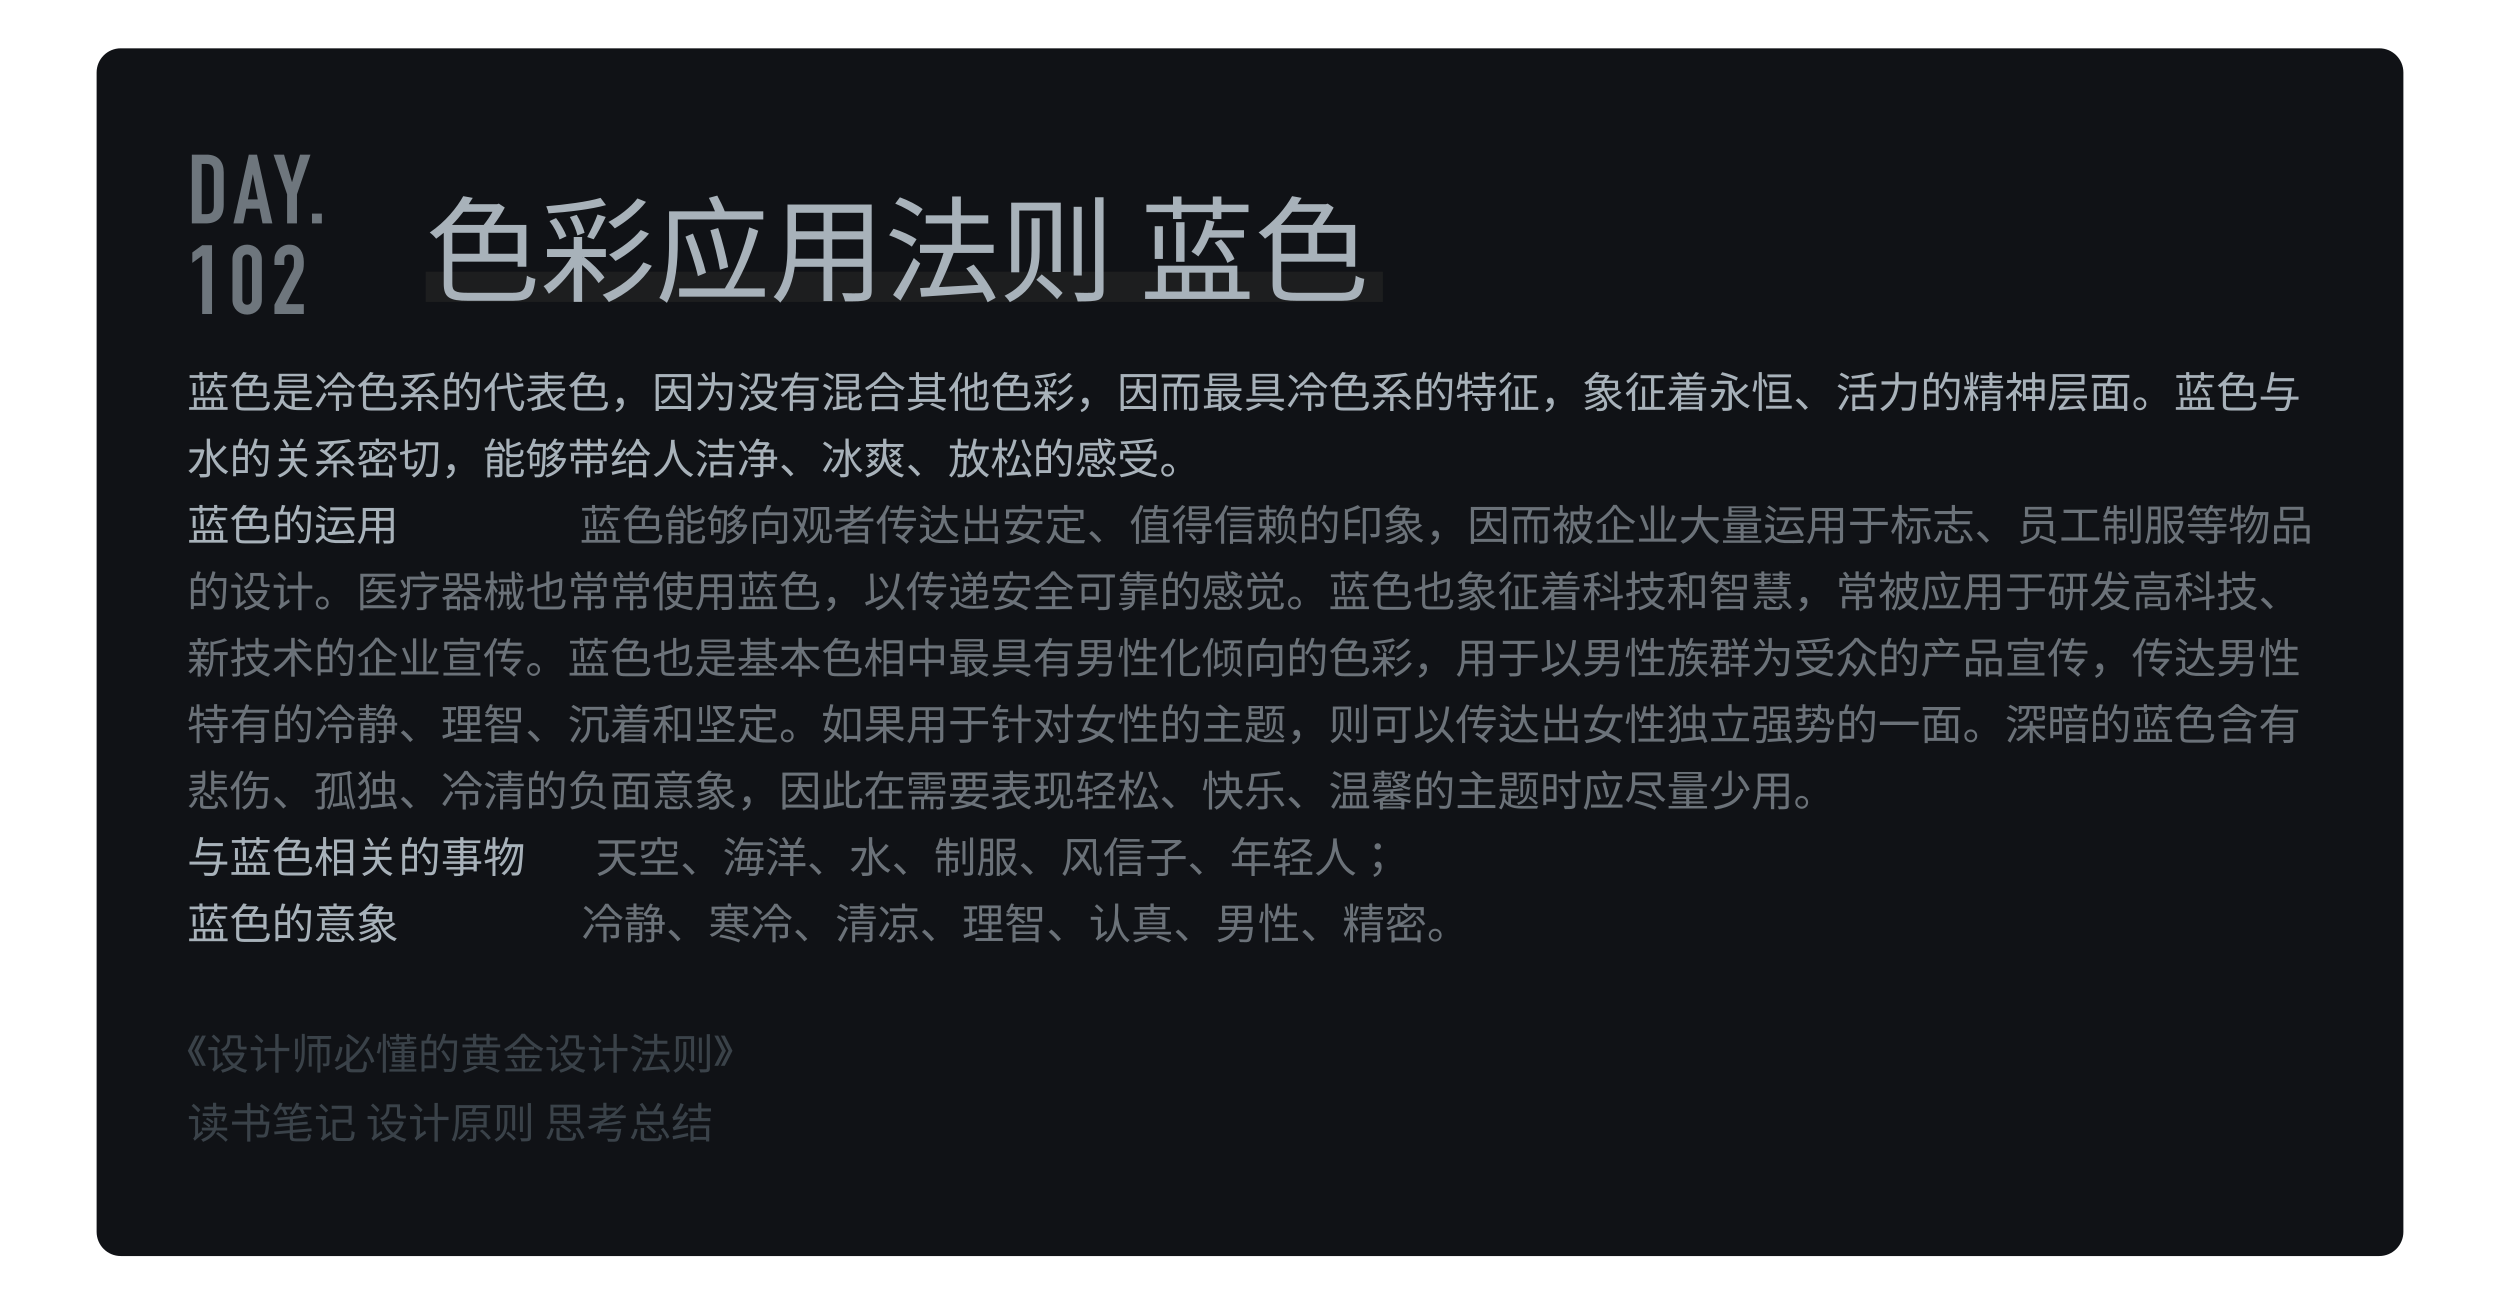
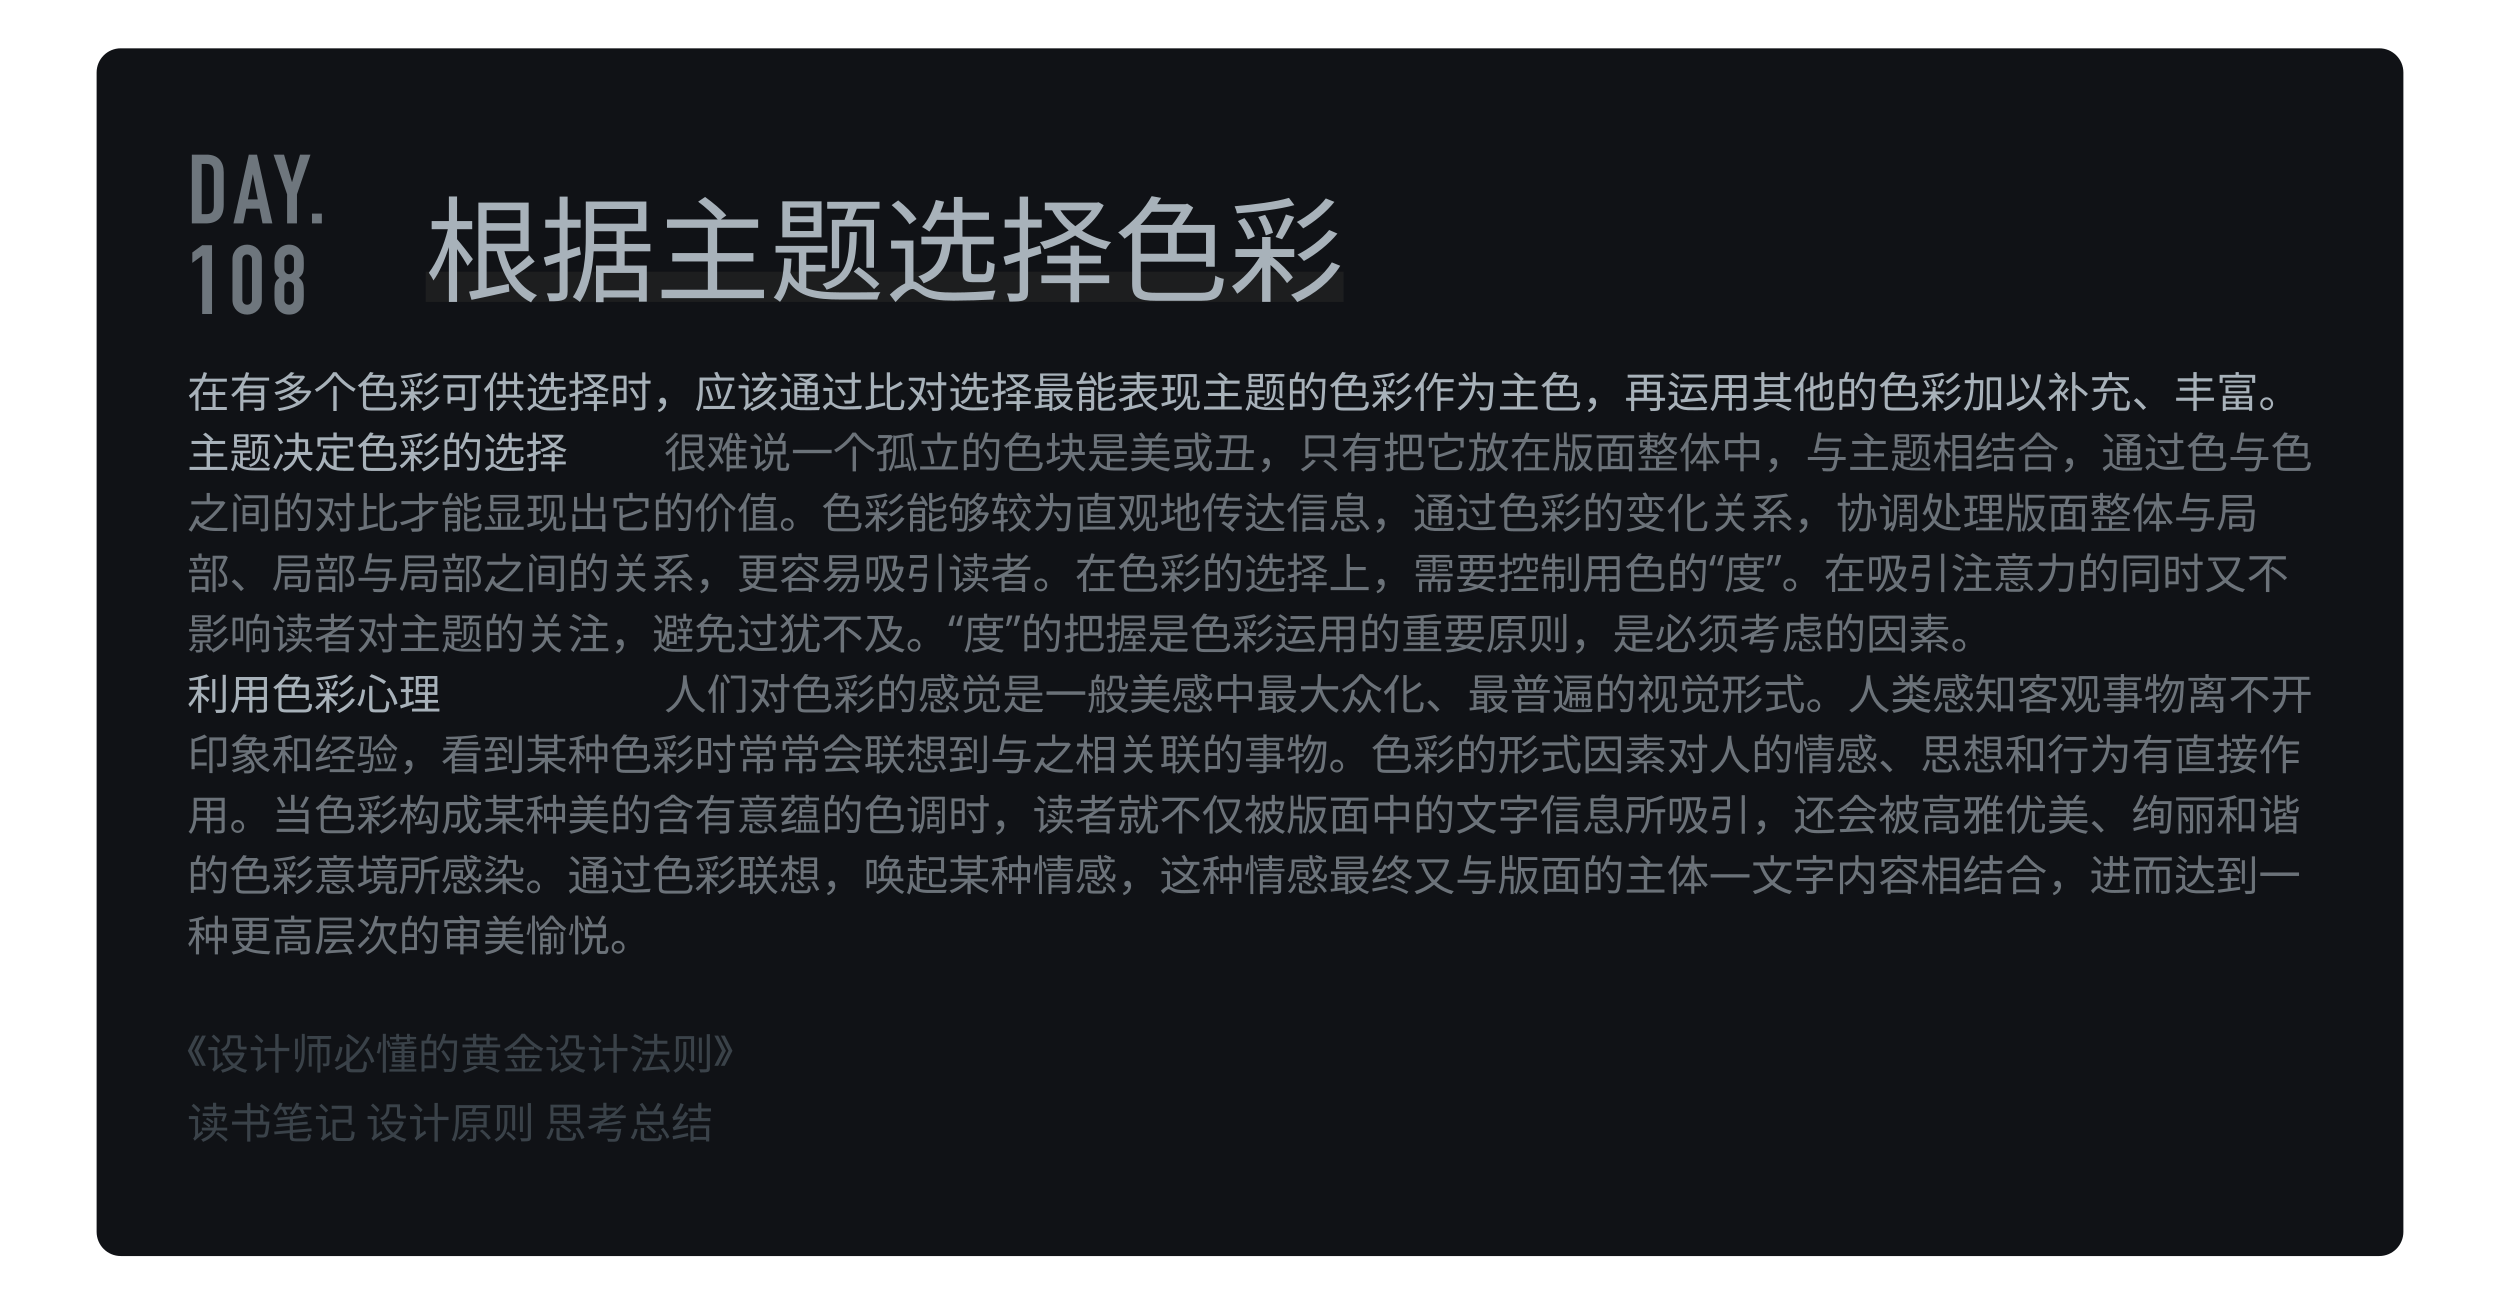
<svg xmlns="http://www.w3.org/2000/svg" width="828px" height="432px" viewBox="0 0 828 432" version="1.1">
-   <g id="102" stroke="none" stroke-width="1" fill="none" fill-rule="evenodd">
+   <g id="108" stroke="none" stroke-width="1" fill="none" fill-rule="evenodd">
    <g id="编组" transform="translate(32, 16)">
      <rect id="矩形" fill="#101216" x="0" y="0" width="764" height="400" rx="8" />
-       <path d="M31.536,58 L31.536,35.216 L36.368,35.216 C38.245,35.216 39.669,35.728 40.64,36.752 C41.611,37.776 42.096,39.227 42.096,41.104 L42.096,51.76 C42.096,53.893 41.579,55.467 40.544,56.48 C39.509,57.493 38.021,58 36.08,58 L31.536,58 Z M34.8,38.288 L34.8,54.928 L36.304,54.928 C37.221,54.928 37.872,54.699 38.256,54.24 C38.64,53.781 38.832,53.061 38.832,52.08 L38.832,41.104 C38.832,40.208 38.651,39.515 38.288,39.024 C37.925,38.533 37.264,38.288 36.304,38.288 L34.8,38.288 Z M53.376,50.032 L51.776,41.776 L51.712,41.776 L50.112,50.032 L53.376,50.032 Z M45.312,58 L50.4,35.216 L53.12,35.216 L58.208,58 L54.944,58 L53.984,53.104 L49.536,53.104 L48.576,58 L45.312,58 Z M63.088,58 L63.088,48.368 L58.608,35.216 L62.064,35.216 L64.688,44.272 L64.752,44.272 L67.376,35.216 L70.832,35.216 L66.352,48.368 L66.352,58 L63.088,58 Z M71.328,58 L71.328,54.736 L74.592,54.736 L74.592,58 L71.328,58 Z M34.96,88 L34.96,68.672 L31.696,71.072 L31.696,67.616 L34.96,65.216 L38.224,65.216 L38.224,88 L34.96,88 Z M44.992,69.92 C44.992,69.152 45.125,68.469 45.392,67.872 C45.659,67.275 46.016,66.763 46.464,66.336 C46.912,65.909 47.429,65.584 48.016,65.36 C48.603,65.136 49.216,65.024 49.856,65.024 C50.496,65.024 51.109,65.136 51.696,65.36 C52.283,65.584 52.8,65.909 53.248,66.336 C53.696,66.763 54.053,67.275 54.32,67.872 C54.587,68.469 54.72,69.152 54.72,69.92 L54.72,83.296 C54.72,84.064 54.587,84.747 54.32,85.344 C54.053,85.941 53.696,86.453 53.248,86.88 C52.8,87.307 52.283,87.632 51.696,87.856 C51.109,88.08 50.496,88.192 49.856,88.192 C49.216,88.192 48.603,88.08 48.016,87.856 C47.429,87.632 46.912,87.307 46.464,86.88 C46.016,86.453 45.659,85.941 45.392,85.344 C45.125,84.747 44.992,84.064 44.992,83.296 L44.992,69.92 Z M48.256,83.296 C48.256,83.765 48.405,84.155 48.704,84.464 C49.003,84.773 49.387,84.928 49.856,84.928 C50.325,84.928 50.709,84.773 51.008,84.464 C51.307,84.155 51.456,83.765 51.456,83.296 L51.456,69.92 C51.456,69.451 51.307,69.061 51.008,68.752 C50.709,68.443 50.325,68.288 49.856,68.288 C49.387,68.288 49.003,68.443 48.704,68.752 C48.405,69.061 48.256,69.451 48.256,69.92 L48.256,83.296 Z M58.896,88 L58.896,84.928 L64.784,73.824 C65.083,73.269 65.253,72.784 65.296,72.368 C65.339,71.952 65.36,71.435 65.36,70.816 C65.36,70.539 65.355,70.245 65.344,69.936 C65.333,69.627 65.275,69.355 65.168,69.12 C65.061,68.885 64.901,68.688 64.688,68.528 C64.475,68.368 64.165,68.288 63.76,68.288 C63.269,68.288 62.88,68.427 62.592,68.704 C62.304,68.981 62.16,69.387 62.16,69.92 L62.16,71.776 L58.896,71.776 L58.896,69.984 C58.896,69.301 59.024,68.661 59.28,68.064 C59.536,67.467 59.888,66.944 60.336,66.496 C60.763,66.048 61.275,65.691 61.872,65.424 C62.469,65.157 63.109,65.024 63.792,65.024 C64.645,65.024 65.376,65.179 65.984,65.488 C66.592,65.797 67.099,66.219 67.504,66.752 C67.888,67.285 68.171,67.893 68.352,68.576 C68.533,69.259 68.624,69.984 68.624,70.752 L68.62,71.276 C68.616,71.606 68.606,71.895 68.592,72.144 C68.571,72.517 68.528,72.875 68.464,73.216 C68.4,73.557 68.293,73.899 68.144,74.24 L67.977,74.606 C67.854,74.867 67.707,75.161 67.536,75.488 L62.736,84.736 L68.624,84.736 L68.624,88 L58.896,88 Z" id="DAY.102" fill="#6E767D" fill-rule="nonzero" />
+       <path d="M31.536,58 L31.536,35.216 L36.368,35.216 C38.245,35.216 39.669,35.728 40.64,36.752 C41.611,37.776 42.096,39.227 42.096,41.104 L42.096,51.76 C42.096,53.893 41.579,55.467 40.544,56.48 C39.509,57.493 38.021,58 36.08,58 L31.536,58 Z M34.8,38.288 L34.8,54.928 L36.304,54.928 C37.221,54.928 37.872,54.699 38.256,54.24 C38.64,53.781 38.832,53.061 38.832,52.08 L38.832,41.104 C38.832,40.208 38.651,39.515 38.288,39.024 C37.925,38.533 37.264,38.288 36.304,38.288 L34.8,38.288 Z M53.376,50.032 L51.776,41.776 L51.712,41.776 L50.112,50.032 L53.376,50.032 Z M45.312,58 L50.4,35.216 L53.12,35.216 L58.208,58 L54.944,58 L53.984,53.104 L49.536,53.104 L48.576,58 L45.312,58 Z M63.088,58 L63.088,48.368 L58.608,35.216 L62.064,35.216 L64.688,44.272 L64.752,44.272 L67.376,35.216 L70.832,35.216 L66.352,48.368 L66.352,58 L63.088,58 Z M71.328,58 L71.328,54.736 L74.592,54.736 L74.592,58 L71.328,58 Z M34.96,88 L34.96,68.672 L31.696,71.072 L31.696,67.616 L34.96,65.216 L38.224,65.216 L38.224,88 L34.96,88 Z M44.992,69.92 C44.992,69.152 45.125,68.469 45.392,67.872 C45.659,67.275 46.016,66.763 46.464,66.336 C46.912,65.909 47.429,65.584 48.016,65.36 C48.603,65.136 49.216,65.024 49.856,65.024 C50.496,65.024 51.109,65.136 51.696,65.36 C52.283,65.584 52.8,65.909 53.248,66.336 C53.696,66.763 54.053,67.275 54.32,67.872 C54.587,68.469 54.72,69.152 54.72,69.92 L54.72,83.296 C54.72,84.064 54.587,84.747 54.32,85.344 C54.053,85.941 53.696,86.453 53.248,86.88 C52.8,87.307 52.283,87.632 51.696,87.856 C51.109,88.08 50.496,88.192 49.856,88.192 C49.216,88.192 48.603,88.08 48.016,87.856 C47.429,87.632 46.912,87.307 46.464,86.88 C46.016,86.453 45.659,85.941 45.392,85.344 C45.125,84.747 44.992,84.064 44.992,83.296 L44.992,69.92 Z M48.256,83.296 C48.256,83.765 48.405,84.155 48.704,84.464 C49.003,84.773 49.387,84.928 49.856,84.928 C50.325,84.928 50.709,84.773 51.008,84.464 C51.307,84.155 51.456,83.765 51.456,83.296 L51.456,69.92 C51.456,69.451 51.307,69.061 51.008,68.752 C50.709,68.443 50.325,68.288 49.856,68.288 C49.387,68.288 49.003,68.443 48.704,68.752 C48.405,69.061 48.256,69.451 48.256,69.92 L48.256,83.296 Z M63.76,65.024 C64.507,65.024 65.2,65.179 65.84,65.488 C66.48,65.797 67.013,66.229 67.44,66.784 C67.653,67.061 67.835,67.328 67.984,67.584 C68.133,67.84 68.261,68.128 68.368,68.448 C68.475,68.768 68.544,69.147 68.576,69.584 C68.608,70.021 68.624,70.549 68.624,71.168 L68.62,71.815 C68.616,72.223 68.606,72.583 68.592,72.896 C68.571,73.365 68.507,73.781 68.4,74.144 C68.293,74.507 68.128,74.832 67.904,75.12 C67.68,75.408 67.376,75.712 66.992,76.032 C67.376,76.331 67.68,76.629 67.904,76.928 C68.128,77.227 68.293,77.579 68.4,77.984 C68.507,78.389 68.571,78.885 68.592,79.472 L68.614,80.3 C68.621,80.7 68.624,81.144 68.624,81.632 L68.62,82.205 C68.614,82.658 68.599,83.048 68.576,83.376 C68.544,83.835 68.496,84.235 68.432,84.576 C68.368,84.917 68.277,85.205 68.16,85.44 C68.043,85.675 67.899,85.92 67.728,86.176 C67.365,86.731 66.853,87.205 66.192,87.6 C65.531,87.995 64.72,88.192 63.76,88.192 C62.8,88.192 61.989,87.995 61.328,87.6 C60.667,87.205 60.155,86.731 59.792,86.176 C59.621,85.92 59.477,85.675 59.36,85.44 C59.243,85.205 59.152,84.917 59.088,84.576 C59.024,84.235 58.976,83.835 58.944,83.376 L58.92,82.953 C58.907,82.651 58.9,82.308 58.897,81.926 L58.899,80.933 C58.903,80.378 58.913,79.891 58.928,79.472 C58.949,78.885 59.013,78.389 59.12,77.984 C59.227,77.579 59.392,77.227 59.616,76.928 C59.84,76.629 60.144,76.331 60.528,76.032 C60.144,75.712 59.84,75.408 59.616,75.12 C59.392,74.832 59.227,74.507 59.12,74.144 C59.013,73.781 58.949,73.365 58.928,72.896 L58.91,72.391 C58.903,72.121 58.899,71.824 58.897,71.5 L58.896,71.168 C58.896,70.549 58.917,70.021 58.96,69.584 C59.003,69.147 59.077,68.768 59.184,68.448 C59.291,68.128 59.413,67.84 59.552,67.584 C59.691,67.328 59.867,67.061 60.08,66.784 C60.507,66.229 61.04,65.797 61.68,65.488 C62.32,65.179 63.013,65.024 63.76,65.024 Z M63.76,77.248 C63.333,77.248 62.96,77.403 62.64,77.712 C62.32,78.021 62.16,78.4 62.16,78.848 L62.16,78.848 L62.16,83.328 C62.16,83.776 62.32,84.155 62.64,84.464 C62.96,84.773 63.333,84.928 63.76,84.928 C64.187,84.928 64.56,84.773 64.88,84.464 C65.2,84.155 65.36,83.776 65.36,83.328 L65.36,83.328 L65.36,78.848 C65.36,78.4 65.2,78.021 64.88,77.712 C64.56,77.403 64.187,77.248 63.76,77.248 Z M63.76,68.288 C63.333,68.288 62.96,68.443 62.64,68.752 C62.32,69.061 62.16,69.44 62.16,69.888 L62.16,73.216 C62.16,73.664 62.32,74.043 62.64,74.352 C62.96,74.661 63.333,74.816 63.76,74.816 C64.187,74.816 64.56,74.661 64.88,74.352 C65.2,74.043 65.36,73.664 65.36,73.216 L65.36,69.888 C65.36,69.44 65.2,69.061 64.88,68.752 C64.56,68.443 64.187,68.288 63.76,68.288 Z" id="DAY.108" fill="#6E767D" fill-rule="nonzero" />
    </g>
-     <rect id="矩形" fill="#1D1E1F" x="141" y="90" width="317" height="10" />
-     <text id="色彩应用法则-蓝色" font-family="PingFangSC-Semibold, PingFang SC" font-size="38" font-weight="500" line-spacing="38" fill="#A8B2BA">
-       <tspan x="141" y="97">色彩应用法则 蓝色</tspan>
+     <rect id="矩形" fill="#1D1E1F" x="141" y="90" width="304" height="10" />
+     <text id="根据主题选择色彩" font-family="PingFangSC-Semibold, PingFang SC" font-size="38" font-weight="500" line-spacing="38" fill="#A8B2BA">
+       <tspan x="141" y="97">根据主题选择色彩</tspan>
    </text>
-     <text id="蓝色是冷色系的代表色，因为没有混合其他色" font-family="PingFangSC-Regular, PingFang SC" font-size="14" font-weight="normal" line-spacing="22" fill="#A8B2BA">
-       <tspan x="62" y="135">蓝色是冷色系的代表色，因为没有混合其他色彩，因而最具冷色系的特征，象征着永恒、活力的精神层面。蓝色与</tspan>
-       <tspan x="62" y="157">水的关系密切，能够带给人洁净、冰爽、放松的感受。</tspan>
-       <tspan x="62" y="179" font-family="PingFangSC-Medium, PingFang SC" font-weight="400">蓝色的运用          </tspan>
-       <tspan x="192" y="179" fill-opacity="0.6">蓝色能够向观者传达出安定、值得信赖的印象，因而被企业大量运用于标志、员工制服等物品</tspan>
-       <tspan x="62" y="201" fill-opacity="0.6">的设计。医疗器械也常常使用蓝色，以传递安全可靠的感觉。蓝色也象征着科技和智慧，常被应用于研发高科技、</tspan>
-       <tspan x="62" y="223" fill-opacity="0.6">新技术的企业宣传。蓝色也是基本色相中最具有男性化倾向的色彩，用于以男性族群为受众的产品宣传，传达男性</tspan>
-       <tspan x="62" y="245" fill-opacity="0.6">特有的冷静、理智、沉着和坚定。如果用于针对女性的主题，则可以传达出女性独立强势的一面。深暗的蓝色含有</tspan>
-       <tspan x="62" y="267" fill-opacity="0.6">悲伤、孤独、冷清的负面意象，因此在需要表现轻松、快乐、温馨的主题时应尽量少用。</tspan>
-       <tspan x="62" y="289" font-family="PingFangSC-Medium, PingFang SC" font-weight="400">与蓝色相关的事物</tspan>
-       <tspan x="174" y="289">     </tspan>
-       <tspan x="197.31" y="289" fill-opacity="0.6">天空、海洋、水、制服、风信子、年轻人；</tspan>
-       <tspan x="463.31" y="289" />
-       <tspan x="62" y="311" font-family="PingFangSC-Medium, PingFang SC" font-weight="400">蓝色的意象 </tspan>
-       <tspan x="136.662" y="311">            </tspan>
-       <tspan x="192.606" y="311" fill-opacity="0.6"> 冷静、寒冷、清凉、理智、认真、男性、精密。</tspan>
+     <text id="在有多个色彩可供选择时，应该通过比对选择" font-family="PingFangSC-Regular, PingFang SC" font-size="14" font-weight="normal" line-spacing="20" fill="#A8B2BA">
+       <tspan x="62" y="135">在有多个色彩可供选择时，应该通过比对选择最能表现主题的色彩作为主色，再运用其他的色彩加以补充、丰富。</tspan>
+       <tspan x="62" y="155" font-family="PingFangSC-Medium, PingFang SC" font-weight="400">主题决定色彩的选择</tspan>
+       <tspan x="188" y="155">    </tspan>
+       <tspan x="220" y="155" fill-opacity="0.6">很难说一个孤立的色块是美或丑，只有把它放在版面整体中，与主题相结合，通过色与色</tspan>
+       <tspan x="62" y="175" fill-opacity="0.6">之间的对比才能显现出它的价值。色彩能够较为直观地传达信息，通过色彩的变化关系，协调处理版面整体与局</tspan>
+       <tspan x="62" y="195" fill-opacity="0.6">部、局部与局部之间的关系，更容易吸引读者。在色彩的选择上，需要控制用色的“度”。在吸引注意力的同时又不</tspan>
+       <tspan x="62" y="215" fill-opacity="0.6">影响读者对主题的关注，避免过犹不及。“度”的把握是色彩运用的重要原则，是必须考虑的因素。</tspan>
+       <tspan x="665.036" y="215" />
+       <tspan x="62" y="235" font-family="PingFangSC-Medium, PingFang SC" font-weight="400">利用色彩心理</tspan>
+       <tspan x="146" y="235">             </tspan>
+       <tspan x="220" y="235" fill-opacity="0.6">人们对色彩的感觉是一般美感中最大众化、最普遍的视觉形式。人类感知客观事物离不开</tspan>
+       <tspan x="62" y="255" fill-opacity="0.6">印象和经验，看到某种色彩时常常会联想到与之相关联的事物。色彩的形式因素对人的情感、思想和行为有直接作</tspan>
+       <tspan x="62" y="275" fill-opacity="0.6">用。当色彩构成某种美的含有意蕴的色调时，读者就不仅被版面中的文字信息所吸引，还会被高雅优美、绚丽和谐</tspan>
+       <tspan x="62" y="295" fill-opacity="0.6">的色彩意境所感染。通过色彩联想，唤起某种情感，这种情感最终又与版面的主体—文字内容相结合，进而达到一</tspan>
+       <tspan x="62" y="315" fill-opacity="0.6">种更高层次的审美愉悦。</tspan>
    </text>
    <text id="《设计师必懂的黄金设计法则》-读书笔记" font-family="PingFangSC-Regular, PingFang SC" font-size="14" font-weight="normal" line-spacing="24" fill="#3A4249">
      <tspan x="62" y="353">《设计师必懂的黄金设计法则》     </tspan>
      <tspan x="62" y="377">读书笔记 设计原则 思考总结</tspan>
    </text>
  </g>
</svg>
